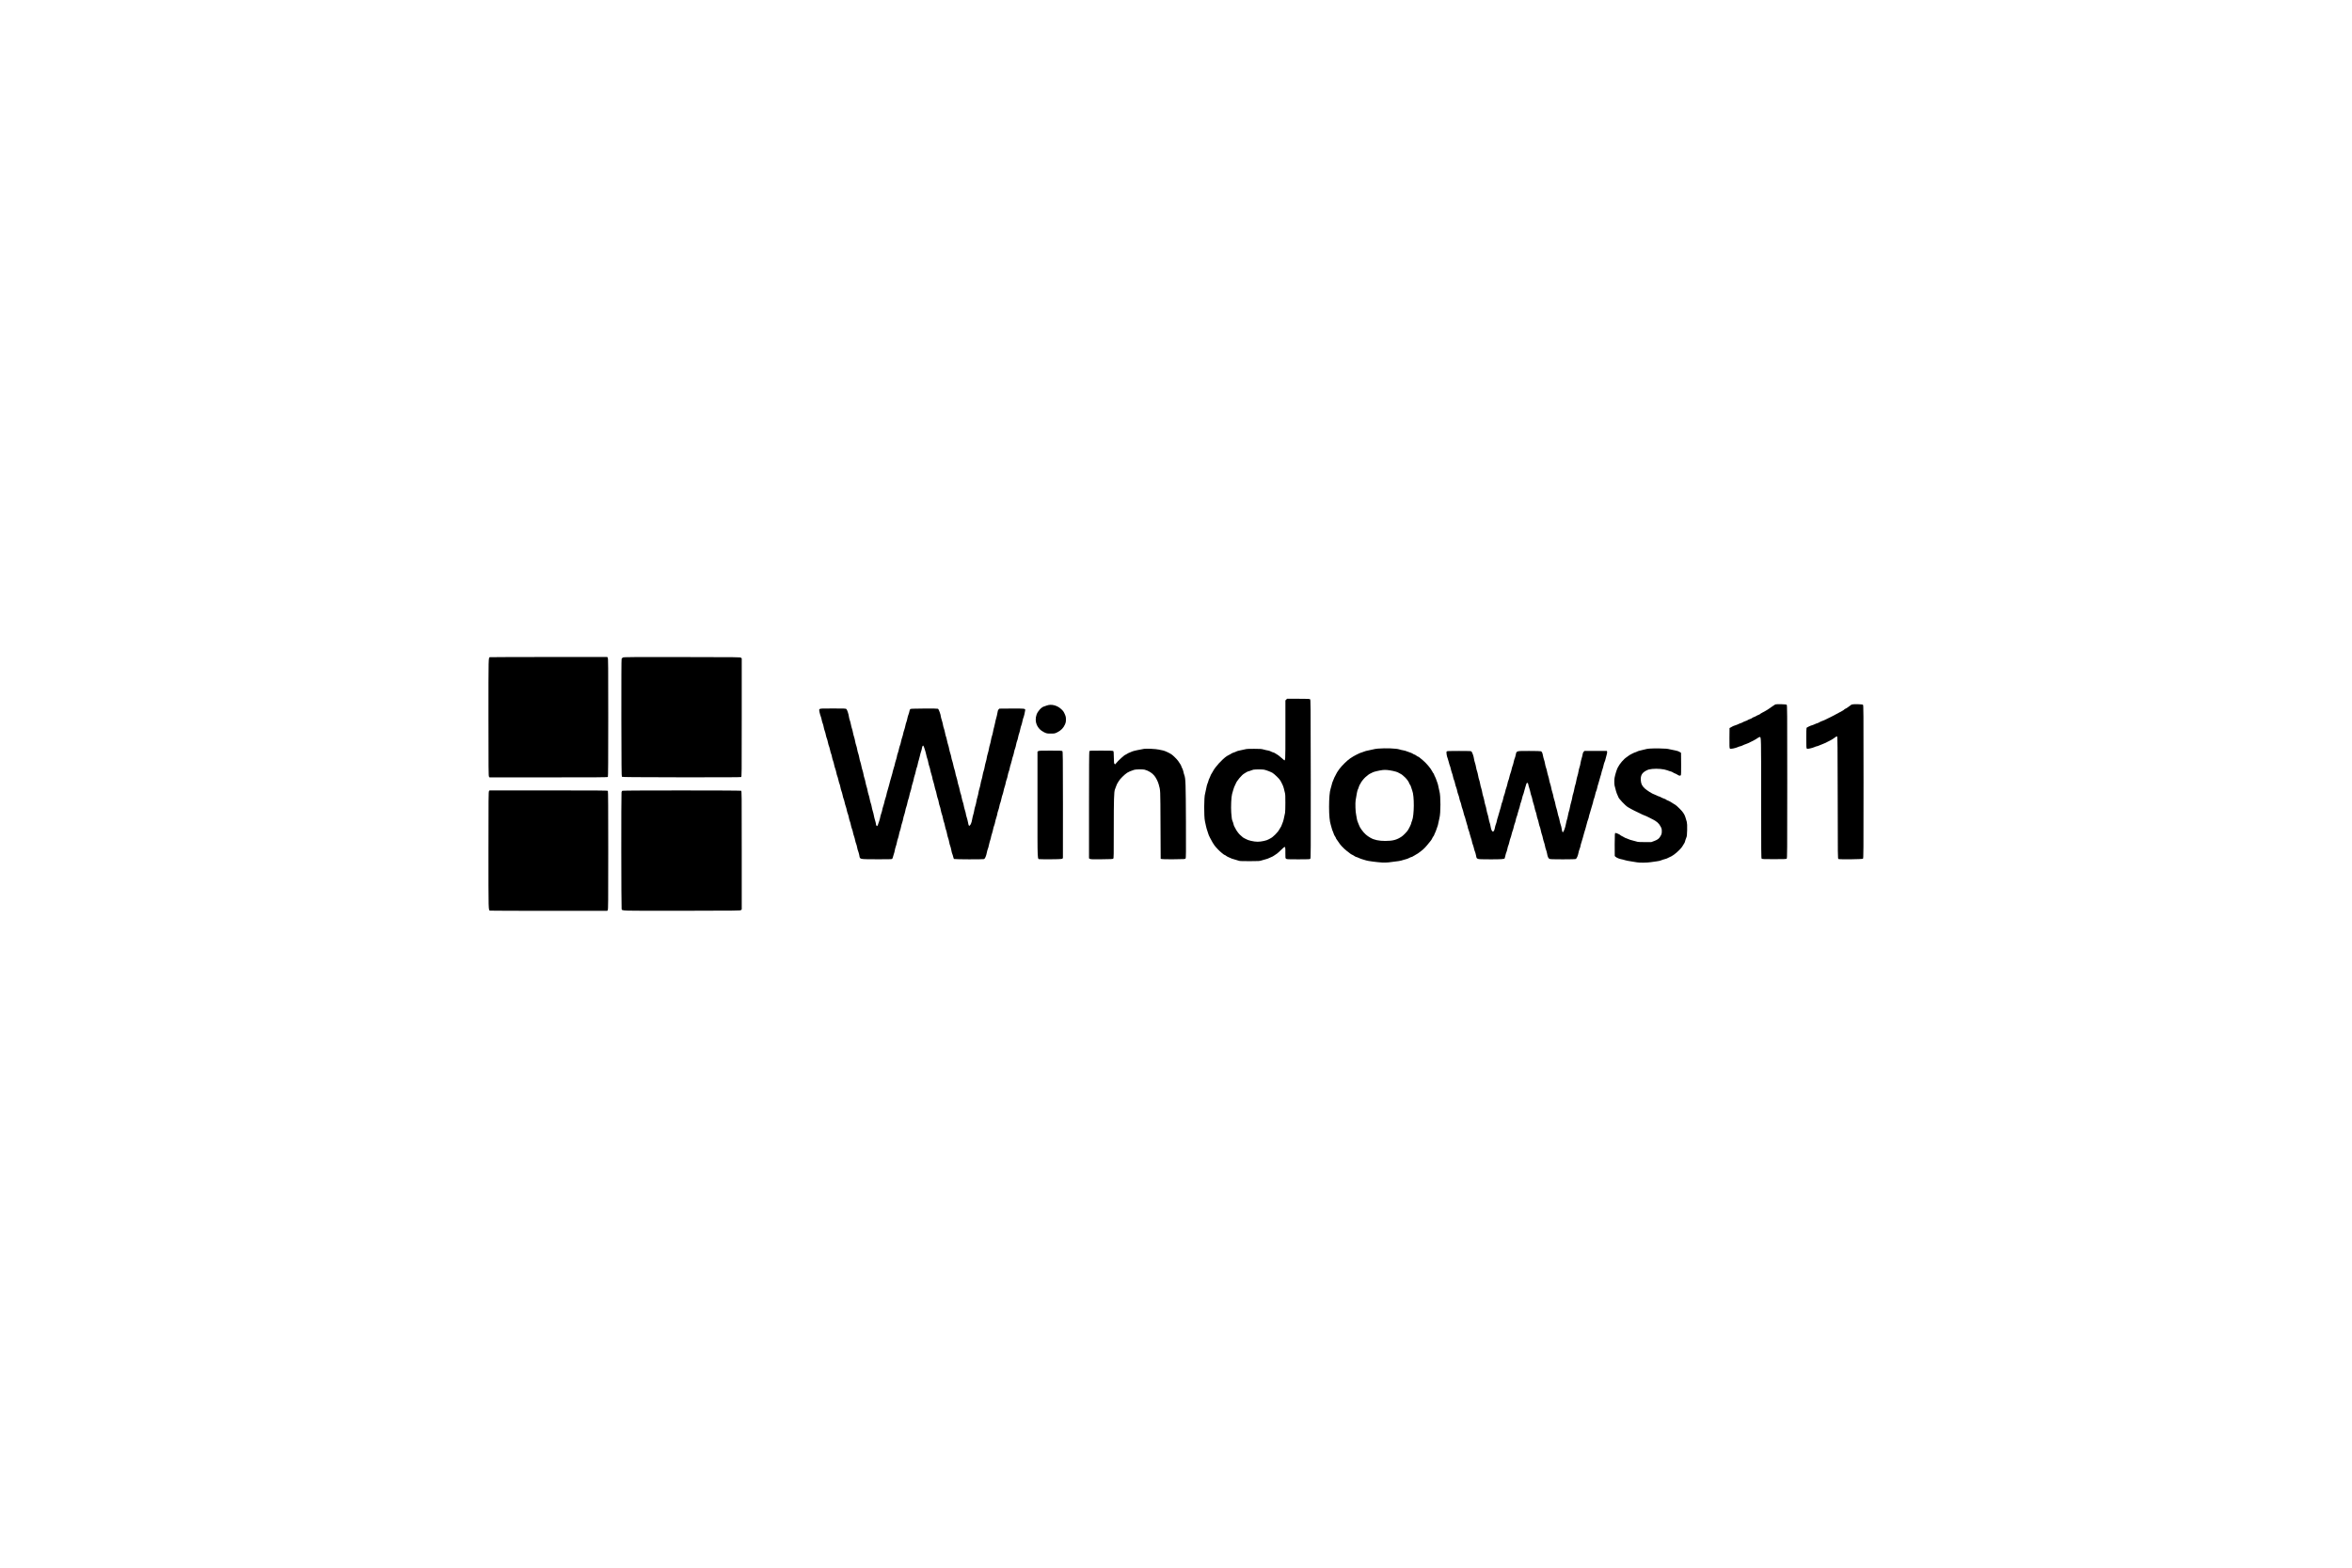
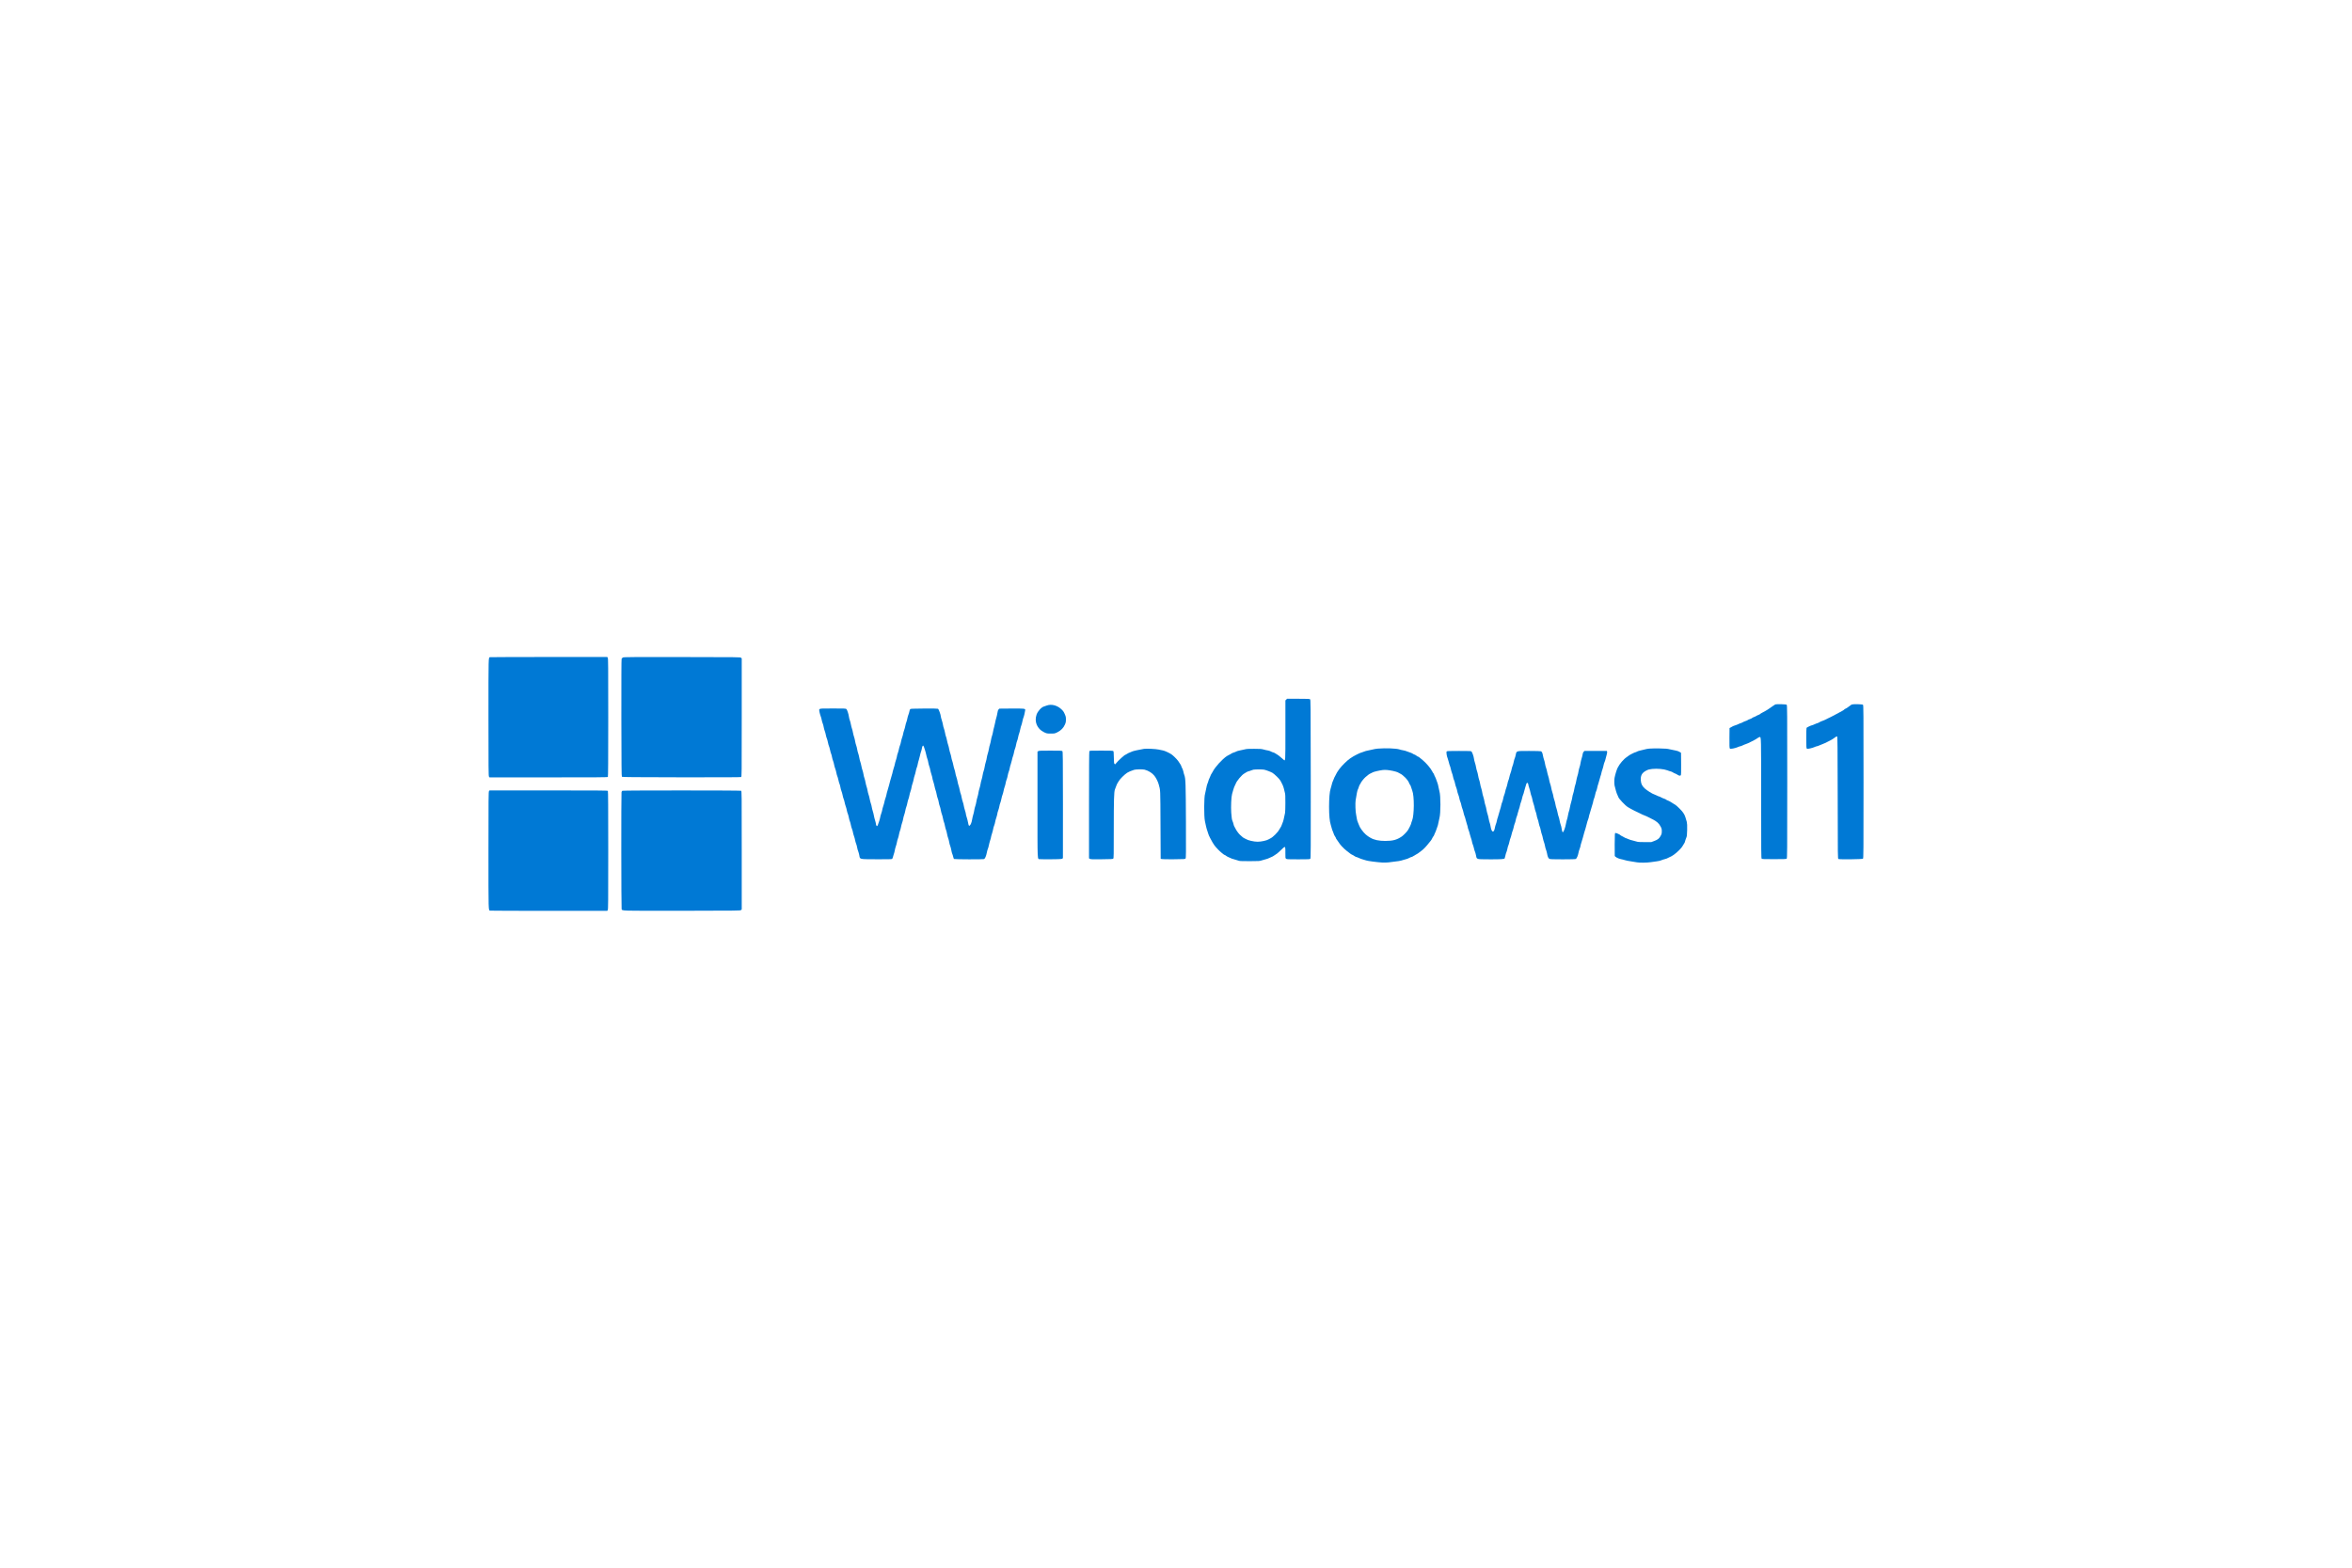
<svg xmlns="http://www.w3.org/2000/svg" version="1.0" width="7030pt" height="4687pt" viewBox="0 0 7030 4687" preserveAspectRatio="xMidYMid meet">
-   <g transform="translate(0,4687) scale(0.1,-0.1)" fill="#000000" stroke="none">
+   <g transform="translate(0,4687) scale(0.1,-0.1)" fill="#0079d5" stroke="none">
    <path d="M14647 27223 c-49 -13 -47 65 -47 -1805 0 -1562 2 -1746 16 -1766 l15 -22 1763 0 c1462 0 1765 2 1775 13 8 10 11 498 11 1777 0 1573 -1 1765 -15 1786 l-15 24 -1743 -1 c-958 -1 -1750 -3 -1760 -6z" />
    <path d="M18622 27215 c-18 -8 -37 -26 -42 -41 -7 -17 -9 -618 -8 -1770 3 -1414 5 -1745 16 -1756 11 -11 346 -13 1778 -16 1211 -1 1771 1 1785 8 19 11 19 36 19 1779 l0 1768 -21 19 c-21 19 -66 19 -1758 21 -1482 2 -1741 0 -1769 -12z" />
    <path d="M38445 25955 l-25 -24 0 -891 c0 -984 4 -930 -62 -875 -18 15 -59 50 -91 78 -32 29 -75 61 -95 71 -20 10 -47 27 -60 37 -13 10 -37 21 -55 25 -18 3 -50 17 -72 29 -22 13 -62 26 -90 30 -27 3 -84 16 -125 28 -66 18 -101 21 -285 21 -171 1 -223 -2 -280 -17 -38 -10 -105 -25 -147 -32 -42 -8 -88 -21 -101 -29 -13 -9 -48 -23 -78 -32 -30 -9 -61 -22 -69 -29 -8 -8 -35 -23 -60 -35 -25 -11 -60 -31 -79 -43 -138 -91 -357 -332 -421 -463 -10 -22 -28 -51 -38 -65 -11 -13 -25 -42 -32 -64 -7 -22 -21 -53 -30 -70 -10 -16 -24 -52 -31 -80 -6 -27 -20 -66 -30 -85 -9 -20 -27 -88 -38 -152 -12 -64 -26 -129 -31 -144 -34 -88 -37 -681 -5 -824 9 -36 22 -101 31 -145 9 -44 29 -115 45 -157 16 -42 29 -82 29 -89 0 -15 83 -181 123 -245 48 -78 68 -106 99 -139 15 -16 45 -48 65 -71 55 -59 181 -164 197 -164 8 0 28 -11 44 -25 17 -14 50 -32 73 -41 24 -8 54 -21 66 -29 12 -9 51 -22 85 -30 35 -8 90 -25 123 -37 57 -22 73 -23 355 -23 292 1 296 1 375 27 44 15 98 30 120 34 22 4 64 20 94 35 30 16 59 29 65 29 13 0 99 53 166 102 25 18 82 70 127 115 46 46 89 83 97 83 23 0 27 -27 25 -184 -1 -144 0 -151 21 -168 20 -17 51 -18 365 -18 300 0 346 2 359 16 15 14 16 238 14 2386 -3 2333 -3 2370 -22 2384 -16 11 -81 14 -353 14 l-334 0 -24 -25z m-660 -2095 c68 -15 198 -65 249 -95 56 -34 202 -174 228 -220 10 -16 22 -37 27 -45 34 -56 74 -151 86 -208 8 -37 22 -92 30 -122 12 -42 15 -112 14 -305 0 -137 -4 -270 -9 -295 -31 -161 -56 -261 -75 -300 -12 -25 -25 -58 -29 -75 -4 -16 -18 -43 -30 -60 -13 -16 -30 -46 -40 -65 -37 -77 -192 -232 -265 -264 -14 -6 -38 -19 -52 -28 -49 -34 -226 -73 -329 -72 -112 0 -291 41 -349 80 -20 13 -41 24 -47 24 -14 0 -81 53 -137 108 -43 42 -113 140 -128 179 -5 14 -18 38 -29 53 -11 15 -25 52 -31 81 -6 30 -18 66 -25 80 -22 44 -33 109 -43 265 -12 176 1 474 25 556 9 29 26 89 38 133 13 44 32 96 43 115 12 19 24 46 28 59 23 77 184 269 257 307 15 8 43 25 62 38 20 13 52 27 73 31 20 4 50 13 66 22 16 8 47 18 70 23 57 11 273 11 322 0z" />
    <path d="M53063 25811 c-11 -6 -41 -25 -66 -43 -126 -92 -221 -152 -324 -203 -28 -14 -56 -32 -63 -40 -6 -8 -28 -19 -48 -26 -20 -7 -53 -22 -72 -35 -19 -12 -52 -27 -72 -33 -20 -7 -42 -18 -48 -26 -6 -8 -35 -21 -63 -31 -29 -9 -59 -23 -69 -31 -9 -8 -38 -21 -64 -29 -26 -8 -66 -25 -90 -39 -23 -14 -49 -25 -57 -25 -7 0 -36 -11 -63 -25 -27 -14 -73 -32 -103 -41 -30 -8 -65 -23 -78 -31 -13 -9 -39 -23 -56 -32 l-32 -16 -3 -295 c-2 -231 1 -300 11 -314 12 -16 18 -17 97 -3 47 9 110 27 140 41 30 14 64 26 75 26 11 0 47 13 80 30 33 16 66 30 74 30 14 0 140 57 191 86 14 7 48 25 75 39 28 14 73 41 100 61 28 19 57 33 65 32 40 -8 40 22 40 -1838 0 -1596 1 -1786 15 -1800 14 -13 64 -15 374 -15 289 0 361 3 374 14 16 12 17 185 17 2301 0 2114 -1 2289 -17 2301 -19 17 -305 24 -340 10z" />
    <path d="M55356 25810 c-16 -5 -38 -18 -50 -29 -31 -29 -139 -101 -152 -101 -6 0 -19 -9 -29 -20 -10 -12 -37 -30 -59 -41 -23 -11 -68 -36 -101 -55 -33 -19 -87 -48 -120 -64 -33 -17 -71 -37 -85 -45 -14 -8 -41 -22 -60 -30 -19 -8 -46 -22 -60 -29 -52 -30 -177 -86 -191 -86 -8 0 -36 -14 -64 -30 -27 -16 -57 -30 -65 -30 -8 0 -42 -13 -75 -29 -33 -16 -76 -32 -95 -36 -33 -7 -136 -57 -153 -74 -5 -5 -9 -143 -8 -307 0 -250 2 -300 15 -312 13 -13 24 -13 97 3 45 9 105 28 133 41 28 13 60 24 71 24 11 0 49 14 83 30 35 17 69 30 75 30 11 0 141 60 187 86 14 7 48 25 75 39 28 14 70 41 95 60 66 50 74 55 91 45 12 -8 14 -254 17 -1829 2 -1807 2 -1820 22 -1831 32 -17 712 -9 733 9 16 12 17 186 17 2301 0 2114 -1 2289 -17 2301 -19 17 -280 24 -327 9z" />
    <path d="M31290 25779 c-30 -11 -69 -25 -87 -30 -78 -23 -184 -139 -220 -241 -75 -214 16 -430 224 -529 81 -38 84 -39 200 -39 117 0 119 0 198 39 105 52 181 129 224 228 26 60 31 84 31 153 0 71 -4 91 -36 164 -30 69 -47 93 -104 146 -123 115 -297 158 -430 109z" />
    <path d="M24501 25673 c-21 -18 -21 -19 -6 -93 9 -41 24 -95 34 -120 11 -25 25 -74 31 -110 6 -36 20 -85 31 -109 10 -24 24 -73 29 -109 6 -36 20 -86 30 -111 11 -25 26 -81 34 -123 8 -42 22 -90 31 -107 8 -17 22 -68 31 -113 9 -45 22 -95 30 -110 8 -16 24 -69 34 -118 10 -49 25 -102 33 -117 8 -15 20 -59 26 -98 7 -38 21 -90 32 -114 10 -23 24 -73 30 -110 6 -36 22 -91 34 -121 12 -30 28 -86 34 -124 7 -38 19 -82 27 -98 8 -16 24 -69 34 -118 10 -49 26 -102 34 -118 8 -16 20 -60 26 -98 6 -38 20 -88 30 -112 11 -24 26 -79 35 -123 8 -44 22 -93 30 -110 9 -17 22 -63 30 -103 8 -40 23 -95 34 -123 11 -28 25 -79 31 -114 6 -35 20 -84 31 -108 10 -24 24 -73 30 -110 5 -36 19 -85 29 -109 11 -24 25 -74 31 -111 6 -36 22 -91 34 -121 13 -30 26 -77 30 -105 4 -27 18 -78 31 -113 13 -34 28 -90 34 -125 7 -34 20 -82 31 -106 10 -24 24 -73 29 -109 6 -36 20 -86 31 -111 10 -25 25 -79 33 -120 24 -125 -18 -116 506 -119 301 -2 456 1 470 8 11 6 22 26 26 48 4 20 17 64 29 97 13 33 26 85 30 115 4 30 18 81 30 115 12 33 28 90 34 127 6 37 20 87 30 111 10 23 24 76 31 117 7 41 21 94 31 117 10 24 24 74 30 111 6 37 22 94 34 127 12 34 26 85 30 115 4 30 17 82 30 115 12 33 27 91 34 128 6 38 20 90 31 117 11 27 25 79 31 117 7 37 20 87 30 111 10 23 24 73 30 110 6 37 22 94 34 127 12 34 26 85 30 115 4 30 17 82 30 115 12 33 27 91 34 128 6 38 20 89 30 115 10 26 26 84 34 129 9 45 22 94 31 111 8 16 20 60 27 98 6 38 20 92 31 120 10 28 25 85 33 126 8 41 23 97 33 124 11 27 23 72 27 101 8 58 28 94 44 78 15 -15 69 -184 85 -266 8 -41 23 -96 34 -124 11 -27 23 -75 27 -105 4 -30 18 -83 30 -117 13 -34 27 -83 30 -110 4 -26 20 -87 36 -136 16 -48 29 -99 29 -113 0 -14 11 -58 25 -97 13 -40 31 -106 39 -148 8 -42 22 -93 31 -115 9 -21 23 -76 31 -121 8 -45 23 -101 33 -125 11 -23 24 -75 30 -114 6 -39 19 -91 30 -115 10 -24 25 -78 31 -119 7 -41 21 -93 30 -116 10 -23 26 -81 35 -130 9 -48 22 -99 30 -114 8 -15 21 -67 30 -116 10 -49 24 -102 32 -117 8 -16 21 -66 29 -113 8 -46 23 -103 33 -127 10 -23 24 -76 31 -117 6 -41 20 -95 31 -118 10 -24 25 -81 33 -127 8 -46 21 -96 29 -112 8 -15 20 -54 27 -86 7 -37 18 -61 30 -67 21 -11 849 -14 889 -3 31 8 67 89 87 196 9 45 22 94 30 110 9 15 22 63 30 105 8 42 26 109 39 149 14 39 25 81 25 92 0 11 13 60 29 108 16 49 32 111 36 138 4 28 17 75 30 105 12 30 26 78 29 105 4 28 21 89 37 136 16 48 29 98 29 112 0 15 11 56 25 93 14 36 30 96 36 132 6 37 18 80 26 96 8 16 23 71 34 123 10 51 25 106 33 121 8 16 21 64 30 108 8 44 24 103 34 130 11 27 25 79 31 115 6 37 20 87 31 111 10 24 24 75 30 113 6 38 20 89 30 113 11 24 25 74 31 111 6 36 20 88 31 115 10 27 25 81 33 120 7 39 22 94 33 121 11 28 25 80 31 116 6 37 20 87 31 111 10 24 24 75 30 113 6 38 20 89 30 113 11 24 25 74 31 111 6 36 20 88 31 115 10 27 26 86 34 130 9 44 22 92 30 108 8 15 23 70 33 122 11 52 25 105 32 117 13 24 48 174 52 219 4 48 -16 50 -411 48 l-364 -3 -23 -27 c-16 -19 -26 -49 -34 -108 -7 -45 -23 -114 -36 -153 -12 -40 -26 -97 -30 -127 -4 -30 -18 -89 -30 -130 -13 -41 -28 -108 -34 -147 -6 -40 -20 -94 -30 -121 -10 -26 -24 -83 -31 -126 -6 -42 -20 -103 -31 -134 -11 -31 -24 -88 -30 -126 -6 -39 -21 -102 -34 -141 -13 -38 -26 -95 -30 -125 -3 -30 -17 -89 -30 -130 -13 -41 -29 -108 -34 -147 -6 -40 -20 -94 -30 -121 -10 -26 -24 -83 -31 -126 -6 -42 -20 -103 -31 -134 -11 -31 -24 -88 -30 -127 -6 -38 -21 -101 -34 -140 -13 -38 -26 -95 -30 -125 -3 -30 -17 -89 -30 -130 -13 -41 -29 -108 -34 -147 -6 -40 -20 -94 -30 -121 -10 -26 -24 -83 -31 -126 -6 -42 -20 -103 -31 -133 -10 -31 -25 -95 -33 -143 -14 -87 -41 -155 -71 -180 -24 -20 -34 -2 -51 91 -8 46 -26 116 -39 155 -14 40 -25 84 -25 98 0 15 -13 66 -29 114 -15 48 -31 111 -35 140 -4 30 -16 77 -27 105 -12 29 -27 90 -36 136 -8 47 -20 96 -28 111 -8 15 -21 67 -30 115 -10 49 -25 110 -35 135 -10 25 -23 79 -30 120 -7 41 -23 102 -35 135 -12 33 -25 84 -29 113 -4 30 -16 77 -26 105 -11 29 -26 87 -35 131 -8 43 -23 102 -34 131 -11 30 -23 77 -27 107 -4 29 -17 80 -29 113 -12 33 -28 94 -35 135 -7 41 -20 95 -30 120 -10 25 -25 86 -35 135 -9 48 -22 100 -30 115 -8 15 -20 64 -28 111 -9 46 -24 107 -35 134 -11 28 -23 75 -27 105 -4 30 -20 94 -36 142 -16 48 -29 99 -29 112 0 45 -62 216 -82 227 -11 6 -166 9 -418 7 -342 -3 -401 -5 -415 -18 -8 -9 -20 -41 -25 -73 -6 -31 -19 -76 -30 -99 -10 -24 -23 -72 -30 -108 -6 -36 -19 -85 -30 -110 -10 -25 -24 -74 -30 -109 -6 -36 -22 -92 -34 -125 -13 -34 -26 -83 -31 -111 -4 -27 -17 -77 -30 -110 -12 -33 -27 -90 -34 -126 -6 -37 -20 -87 -30 -110 -11 -24 -24 -72 -31 -106 -6 -35 -22 -92 -35 -128 -14 -36 -25 -77 -25 -91 0 -14 -13 -65 -29 -112 -16 -48 -33 -107 -36 -132 -4 -25 -18 -72 -30 -105 -12 -34 -26 -81 -30 -105 -3 -25 -19 -85 -35 -135 -15 -49 -35 -118 -44 -152 -9 -35 -23 -91 -32 -125 -9 -35 -29 -103 -44 -153 -16 -49 -32 -110 -35 -135 -4 -25 -18 -72 -30 -105 -12 -34 -26 -81 -29 -105 -4 -25 -21 -84 -37 -132 -16 -47 -29 -97 -29 -110 0 -12 -14 -61 -30 -108 -17 -46 -30 -95 -30 -107 0 -24 -53 -198 -74 -242 -6 -14 -16 -26 -22 -28 -13 -4 -34 40 -34 72 0 13 -12 61 -26 105 -14 45 -30 109 -35 142 -5 33 -20 92 -33 131 -13 40 -27 97 -31 127 -4 30 -16 77 -27 104 -10 27 -25 86 -33 130 -8 45 -23 104 -34 131 -10 28 -24 82 -30 120 -6 39 -19 93 -30 120 -10 28 -24 84 -31 125 -7 41 -21 96 -31 123 -10 26 -24 80 -30 120 -6 39 -19 92 -29 117 -10 25 -25 84 -34 132 -9 47 -23 103 -32 124 -9 20 -22 75 -30 121 -8 47 -23 106 -33 131 -10 26 -24 80 -30 119 -6 40 -20 95 -31 123 -11 28 -25 83 -31 123 -6 39 -20 95 -30 123 -11 28 -26 87 -34 131 -7 44 -21 97 -29 117 -9 21 -23 77 -32 124 -9 48 -24 108 -35 133 -10 26 -21 71 -25 101 -10 81 -53 211 -76 231 -18 15 -53 17 -398 17 -345 0 -380 -2 -399 -17z" />
    <path d="M41185 24490 c-49 -4 -115 -15 -145 -24 -30 -9 -95 -23 -143 -31 -49 -8 -105 -24 -125 -34 -20 -10 -53 -22 -72 -26 -19 -4 -55 -18 -80 -30 -25 -13 -65 -33 -90 -44 -42 -20 -110 -60 -176 -105 -90 -61 -252 -221 -327 -323 -43 -58 -97 -146 -97 -158 0 -6 -11 -26 -23 -45 -13 -19 -32 -60 -42 -90 -10 -30 -24 -64 -31 -75 -7 -11 -20 -52 -28 -90 -8 -39 -24 -95 -35 -126 -28 -78 -46 -291 -46 -539 0 -250 18 -440 50 -535 13 -38 27 -88 31 -110 4 -22 20 -67 36 -100 15 -33 28 -67 28 -75 0 -8 14 -35 30 -59 17 -24 30 -49 30 -56 0 -7 10 -25 23 -41 12 -15 31 -42 42 -60 63 -101 146 -192 256 -280 110 -88 130 -102 178 -124 23 -11 54 -29 68 -40 14 -11 33 -20 42 -20 9 0 43 -13 76 -29 33 -16 87 -36 120 -44 33 -8 78 -22 100 -30 45 -17 327 -54 480 -63 55 -3 141 -1 190 5 301 35 356 44 436 72 48 16 94 29 103 29 9 0 42 14 73 30 31 17 64 30 73 30 10 0 29 9 43 20 14 11 45 29 68 40 24 11 60 32 79 46 150 109 185 140 276 247 116 139 128 154 154 209 12 26 28 52 36 59 8 6 14 17 14 24 0 7 14 39 30 70 17 32 35 79 42 104 6 25 19 62 29 82 10 20 25 76 33 125 9 49 23 114 31 144 38 136 38 663 0 788 -9 29 -22 91 -30 136 -7 45 -22 102 -33 127 -11 24 -25 63 -31 86 -6 23 -25 67 -41 98 -17 32 -30 63 -30 70 0 7 -6 18 -14 24 -8 7 -24 32 -35 56 -42 89 -183 256 -289 342 -37 29 -79 65 -95 78 -15 14 -34 25 -41 25 -8 0 -28 11 -44 25 -17 14 -45 31 -64 37 -18 6 -46 20 -61 31 -15 10 -49 25 -75 32 -26 7 -67 22 -92 33 -25 12 -75 26 -111 31 -37 6 -85 18 -108 26 -91 32 -413 44 -646 25z m450 -667 c66 -14 131 -34 145 -43 14 -10 41 -24 61 -33 96 -40 248 -198 278 -290 7 -19 19 -41 27 -48 8 -6 21 -37 30 -68 8 -31 24 -78 35 -105 65 -156 61 -742 -5 -901 -14 -33 -26 -68 -26 -79 0 -22 -71 -166 -106 -216 -36 -51 -133 -149 -178 -179 -147 -99 -266 -131 -491 -131 -190 0 -333 30 -441 93 -66 38 -92 57 -140 98 -83 71 -186 215 -206 287 -6 20 -20 57 -33 82 -12 25 -26 72 -30 105 -4 33 -13 87 -21 120 -20 80 -29 341 -15 430 28 183 52 299 65 320 8 12 22 49 31 81 10 32 26 68 36 80 11 11 19 25 19 31 0 18 93 137 140 178 72 64 122 100 160 115 19 7 46 21 60 30 25 17 199 58 300 70 80 9 169 1 305 -27z" />
    <path d="M49298 24490 c-48 -4 -109 -15 -135 -24 -27 -9 -82 -22 -124 -30 -42 -8 -91 -24 -110 -35 -19 -12 -41 -21 -51 -21 -18 0 -188 -87 -203 -105 -5 -6 -28 -23 -50 -37 -92 -58 -213 -199 -273 -318 -29 -58 -68 -180 -92 -295 -12 -51 -12 -188 -1 -240 25 -113 62 -236 85 -279 14 -27 26 -54 26 -60 0 -38 214 -265 289 -307 20 -11 63 -36 96 -55 33 -19 73 -40 90 -47 16 -6 86 -40 154 -74 68 -35 128 -63 135 -63 11 0 141 -59 186 -85 14 -8 45 -24 69 -36 125 -60 198 -125 245 -217 32 -60 36 -77 36 -143 0 -64 -4 -82 -33 -135 -43 -82 -87 -117 -193 -156 l-89 -33 -195 0 c-159 0 -204 3 -245 17 -27 10 -82 24 -122 33 -40 8 -89 24 -110 35 -21 11 -56 25 -78 31 -22 6 -47 17 -55 25 -9 7 -37 23 -62 34 -26 11 -50 25 -53 31 -12 18 -126 70 -148 67 -22 -3 -22 -3 -25 -333 -1 -181 0 -339 2 -350 8 -33 104 -84 187 -100 41 -7 94 -21 119 -30 25 -9 104 -25 175 -35 72 -11 154 -24 184 -30 79 -15 301 -12 411 5 52 8 135 20 184 26 50 6 106 19 126 29 21 10 67 26 105 35 37 8 79 23 94 34 14 10 41 23 59 29 110 37 340 240 394 347 12 22 29 51 39 64 10 12 21 39 25 60 4 20 18 63 32 96 23 55 26 75 30 240 3 136 0 196 -11 245 -19 83 -64 210 -81 230 -8 8 -21 29 -29 46 -21 41 -189 209 -235 235 -20 11 -51 30 -69 42 -66 45 -119 75 -155 86 -20 7 -42 19 -48 26 -7 8 -34 21 -61 29 -26 8 -68 26 -92 40 -24 14 -51 26 -59 26 -8 0 -39 13 -69 29 -30 15 -66 31 -81 35 -47 11 -217 119 -276 174 -81 77 -111 136 -119 240 -11 147 34 229 162 295 59 31 88 38 177 49 150 16 353 -2 453 -41 39 -15 85 -31 103 -34 19 -4 47 -16 62 -27 16 -11 46 -27 67 -34 21 -7 56 -25 77 -40 43 -29 77 -33 95 -12 8 9 11 108 9 342 l-3 328 -46 29 c-31 19 -74 33 -130 43 -46 8 -120 23 -164 34 -65 17 -122 21 -300 25 -121 2 -259 0 -307 -5z" />
    <path d="M34195 24483 c-129 -21 -333 -66 -350 -77 -11 -7 -43 -21 -71 -30 -28 -9 -66 -28 -84 -41 -19 -14 -38 -25 -43 -25 -30 0 -230 -182 -294 -266 -21 -28 -22 -28 -40 -11 -16 16 -18 39 -21 195 -2 150 -5 179 -19 190 -13 9 -101 12 -360 12 -328 0 -343 -1 -353 -19 -7 -13 -10 -533 -10 -1610 l0 -1591 24 -15 c21 -14 67 -16 355 -13 284 3 333 5 346 19 14 14 16 109 15 885 0 866 7 1109 34 1181 8 21 26 69 40 107 13 37 31 76 39 85 8 9 25 36 37 60 27 55 178 204 252 250 51 31 101 52 207 87 50 16 254 19 311 5 117 -30 229 -100 294 -183 50 -62 105 -172 128 -253 54 -195 50 -114 55 -1208 l5 -1018 26 -10 c15 -6 160 -9 364 -7 326 3 340 4 354 23 13 17 15 157 11 1110 -5 1128 -10 1277 -46 1378 -11 28 -25 79 -31 112 -7 33 -23 78 -36 101 -13 22 -24 47 -24 55 0 15 -49 97 -97 162 -40 55 -151 164 -199 196 -65 44 -205 108 -254 116 -25 4 -81 16 -125 26 -80 19 -372 34 -440 22z" />
    <path d="M31032 24414 l-22 -15 0 -1589 c0 -1772 -7 -1613 73 -1625 23 -3 180 -5 349 -3 322 3 333 5 338 48 1 8 2 725 1 1592 -1 1419 -3 1578 -17 1592 -13 14 -60 16 -357 16 -294 0 -346 -2 -365 -16z" />
    <path d="M43240 24405 c-16 -19 2 -145 31 -209 10 -24 25 -75 34 -115 8 -39 22 -85 30 -101 8 -16 22 -62 30 -102 8 -40 24 -93 34 -118 11 -25 25 -74 31 -109 6 -36 20 -81 30 -101 10 -20 24 -65 30 -100 6 -36 22 -90 35 -120 12 -30 26 -77 30 -105 4 -27 17 -75 30 -105 13 -30 29 -84 35 -120 6 -35 20 -80 29 -99 10 -20 24 -65 30 -101 7 -36 21 -85 32 -110 10 -25 26 -78 34 -118 8 -40 22 -86 30 -102 8 -16 22 -60 30 -97 8 -37 26 -99 39 -138 14 -38 26 -80 26 -93 0 -13 11 -52 25 -86 14 -34 29 -86 35 -116 6 -30 21 -81 34 -115 13 -33 27 -81 31 -108 3 -26 15 -67 25 -91 11 -24 26 -75 35 -115 8 -39 22 -85 31 -102 8 -17 22 -64 30 -106 17 -90 18 -91 60 -109 26 -11 105 -14 376 -14 320 0 408 6 422 29 3 4 12 39 20 78 8 39 22 85 30 102 9 17 23 64 31 105 7 41 21 88 30 105 8 17 23 66 31 108 9 43 23 90 30 105 8 15 23 66 34 113 11 47 26 98 34 113 7 15 21 62 30 105 8 42 23 91 31 108 9 17 23 64 30 105 8 41 22 88 31 105 8 17 22 63 30 102 9 40 24 91 34 115 11 24 24 71 30 105 7 34 20 82 31 107 10 25 26 78 34 118 8 40 22 86 30 102 8 16 22 60 30 98 8 38 23 91 33 118 11 27 22 65 26 85 4 21 14 43 22 50 14 11 18 10 30 -6 8 -10 14 -27 14 -38 0 -10 11 -53 25 -94 15 -42 32 -109 40 -149 8 -40 21 -86 29 -102 8 -16 20 -60 27 -98 6 -38 22 -96 34 -129 12 -33 27 -90 34 -126 6 -37 20 -87 31 -111 10 -24 24 -73 30 -110 5 -37 19 -87 29 -111 11 -25 26 -81 34 -125 9 -44 22 -93 31 -109 8 -16 21 -65 30 -109 8 -43 22 -97 31 -118 9 -22 23 -71 30 -111 8 -40 23 -95 34 -123 11 -28 25 -81 31 -116 6 -36 19 -85 30 -110 10 -25 24 -74 30 -108 16 -97 38 -146 70 -163 24 -12 92 -15 400 -15 241 0 378 4 391 11 26 14 64 100 78 180 6 35 22 91 36 124 13 33 25 71 25 83 0 13 13 63 29 110 16 48 36 114 44 147 22 87 55 201 78 270 11 33 27 91 35 130 8 38 26 97 39 131 14 35 25 72 25 84 0 12 13 61 29 108 16 48 32 103 36 122 4 19 20 74 36 122 16 47 29 96 29 108 0 12 11 49 24 83 14 34 30 91 36 126 6 36 20 81 30 101 10 20 24 65 30 99 6 35 20 86 31 114 11 28 26 80 34 117 8 37 23 89 33 116 11 27 23 69 27 94 4 25 18 73 31 108 13 34 28 90 34 124 7 34 20 78 30 98 10 20 21 54 25 75 3 22 18 77 32 121 16 52 23 91 19 108 l-6 26 -336 0 -335 0 -24 -24 c-15 -15 -26 -40 -30 -72 -3 -27 -17 -83 -30 -124 -14 -41 -29 -107 -35 -147 -5 -39 -18 -93 -29 -120 -10 -27 -24 -84 -31 -128 -7 -44 -20 -102 -31 -130 -10 -27 -25 -91 -34 -142 -8 -50 -22 -108 -31 -129 -8 -20 -22 -76 -30 -125 -8 -48 -23 -110 -33 -136 -10 -27 -22 -76 -26 -108 -4 -33 -18 -94 -31 -136 -13 -42 -31 -114 -39 -161 -8 -46 -21 -100 -29 -119 -8 -19 -21 -75 -30 -124 -8 -50 -22 -107 -30 -126 -8 -20 -22 -77 -31 -128 -21 -120 -71 -251 -95 -251 -11 0 -27 54 -35 118 -3 30 -15 76 -26 104 -11 28 -27 89 -35 136 -8 46 -21 96 -29 111 -7 15 -21 68 -30 116 -10 49 -25 110 -35 135 -10 25 -23 77 -29 115 -6 39 -22 102 -36 140 -13 39 -25 83 -25 98 0 15 -13 67 -29 115 -16 48 -32 112 -36 142 -4 30 -18 81 -30 115 -12 33 -26 85 -30 115 -4 30 -18 87 -31 125 -13 39 -28 99 -34 134 -6 35 -20 86 -31 113 -10 26 -24 81 -30 121 -6 39 -20 93 -30 119 -10 26 -23 77 -30 115 -13 78 -31 118 -58 133 -13 6 -144 10 -355 10 -397 0 -376 6 -402 -119 -8 -40 -22 -87 -30 -103 -8 -16 -22 -63 -30 -105 -8 -41 -23 -95 -34 -120 -10 -24 -24 -72 -30 -106 -7 -34 -20 -82 -31 -107 -10 -25 -26 -78 -34 -118 -8 -40 -22 -86 -30 -102 -8 -16 -22 -63 -29 -104 -8 -41 -24 -96 -35 -123 -11 -26 -25 -74 -30 -106 -6 -32 -20 -78 -31 -104 -11 -25 -25 -75 -31 -112 -6 -36 -20 -82 -29 -102 -10 -19 -24 -64 -30 -98 -6 -35 -20 -86 -31 -114 -11 -28 -26 -80 -34 -117 -8 -37 -23 -89 -34 -117 -11 -28 -25 -78 -31 -111 -6 -34 -19 -80 -30 -104 -10 -24 -24 -73 -30 -111 -28 -157 -97 -137 -125 36 -7 46 -21 102 -30 123 -8 21 -23 79 -31 128 -9 49 -24 110 -34 136 -10 25 -23 81 -30 125 -7 44 -21 101 -31 127 -10 27 -24 81 -30 121 -6 39 -21 102 -34 139 -13 37 -27 93 -31 125 -4 32 -17 87 -29 123 -13 36 -28 98 -34 137 -6 40 -20 94 -30 121 -10 26 -24 83 -31 127 -7 44 -21 101 -31 127 -10 27 -24 80 -30 119 -6 39 -21 101 -34 137 -13 37 -26 94 -30 127 -8 64 -48 179 -73 208 -14 16 -45 17 -372 17 -307 0 -359 -2 -370 -15z" />
    <path d="M14616 23218 c-14 -20 -16 -204 -16 -1766 0 -1888 -3 -1791 52 -1806 13 -3 805 -6 1760 -6 l1738 0 15 24 c14 21 15 213 15 1786 0 1279 -3 1767 -11 1777 -10 11 -313 13 -1775 13 l-1763 0 -15 -22z" />
    <path d="M18604 23230 c-14 -6 -23 -21 -27 -47 -11 -66 -8 -3459 3 -3488 22 -58 -78 -55 1814 -53 1689 3 1734 3 1755 22 l21 19 0 1768 c0 1738 0 1768 -19 1779 -24 12 -3515 13 -3547 0z" />
  </g>
</svg>
